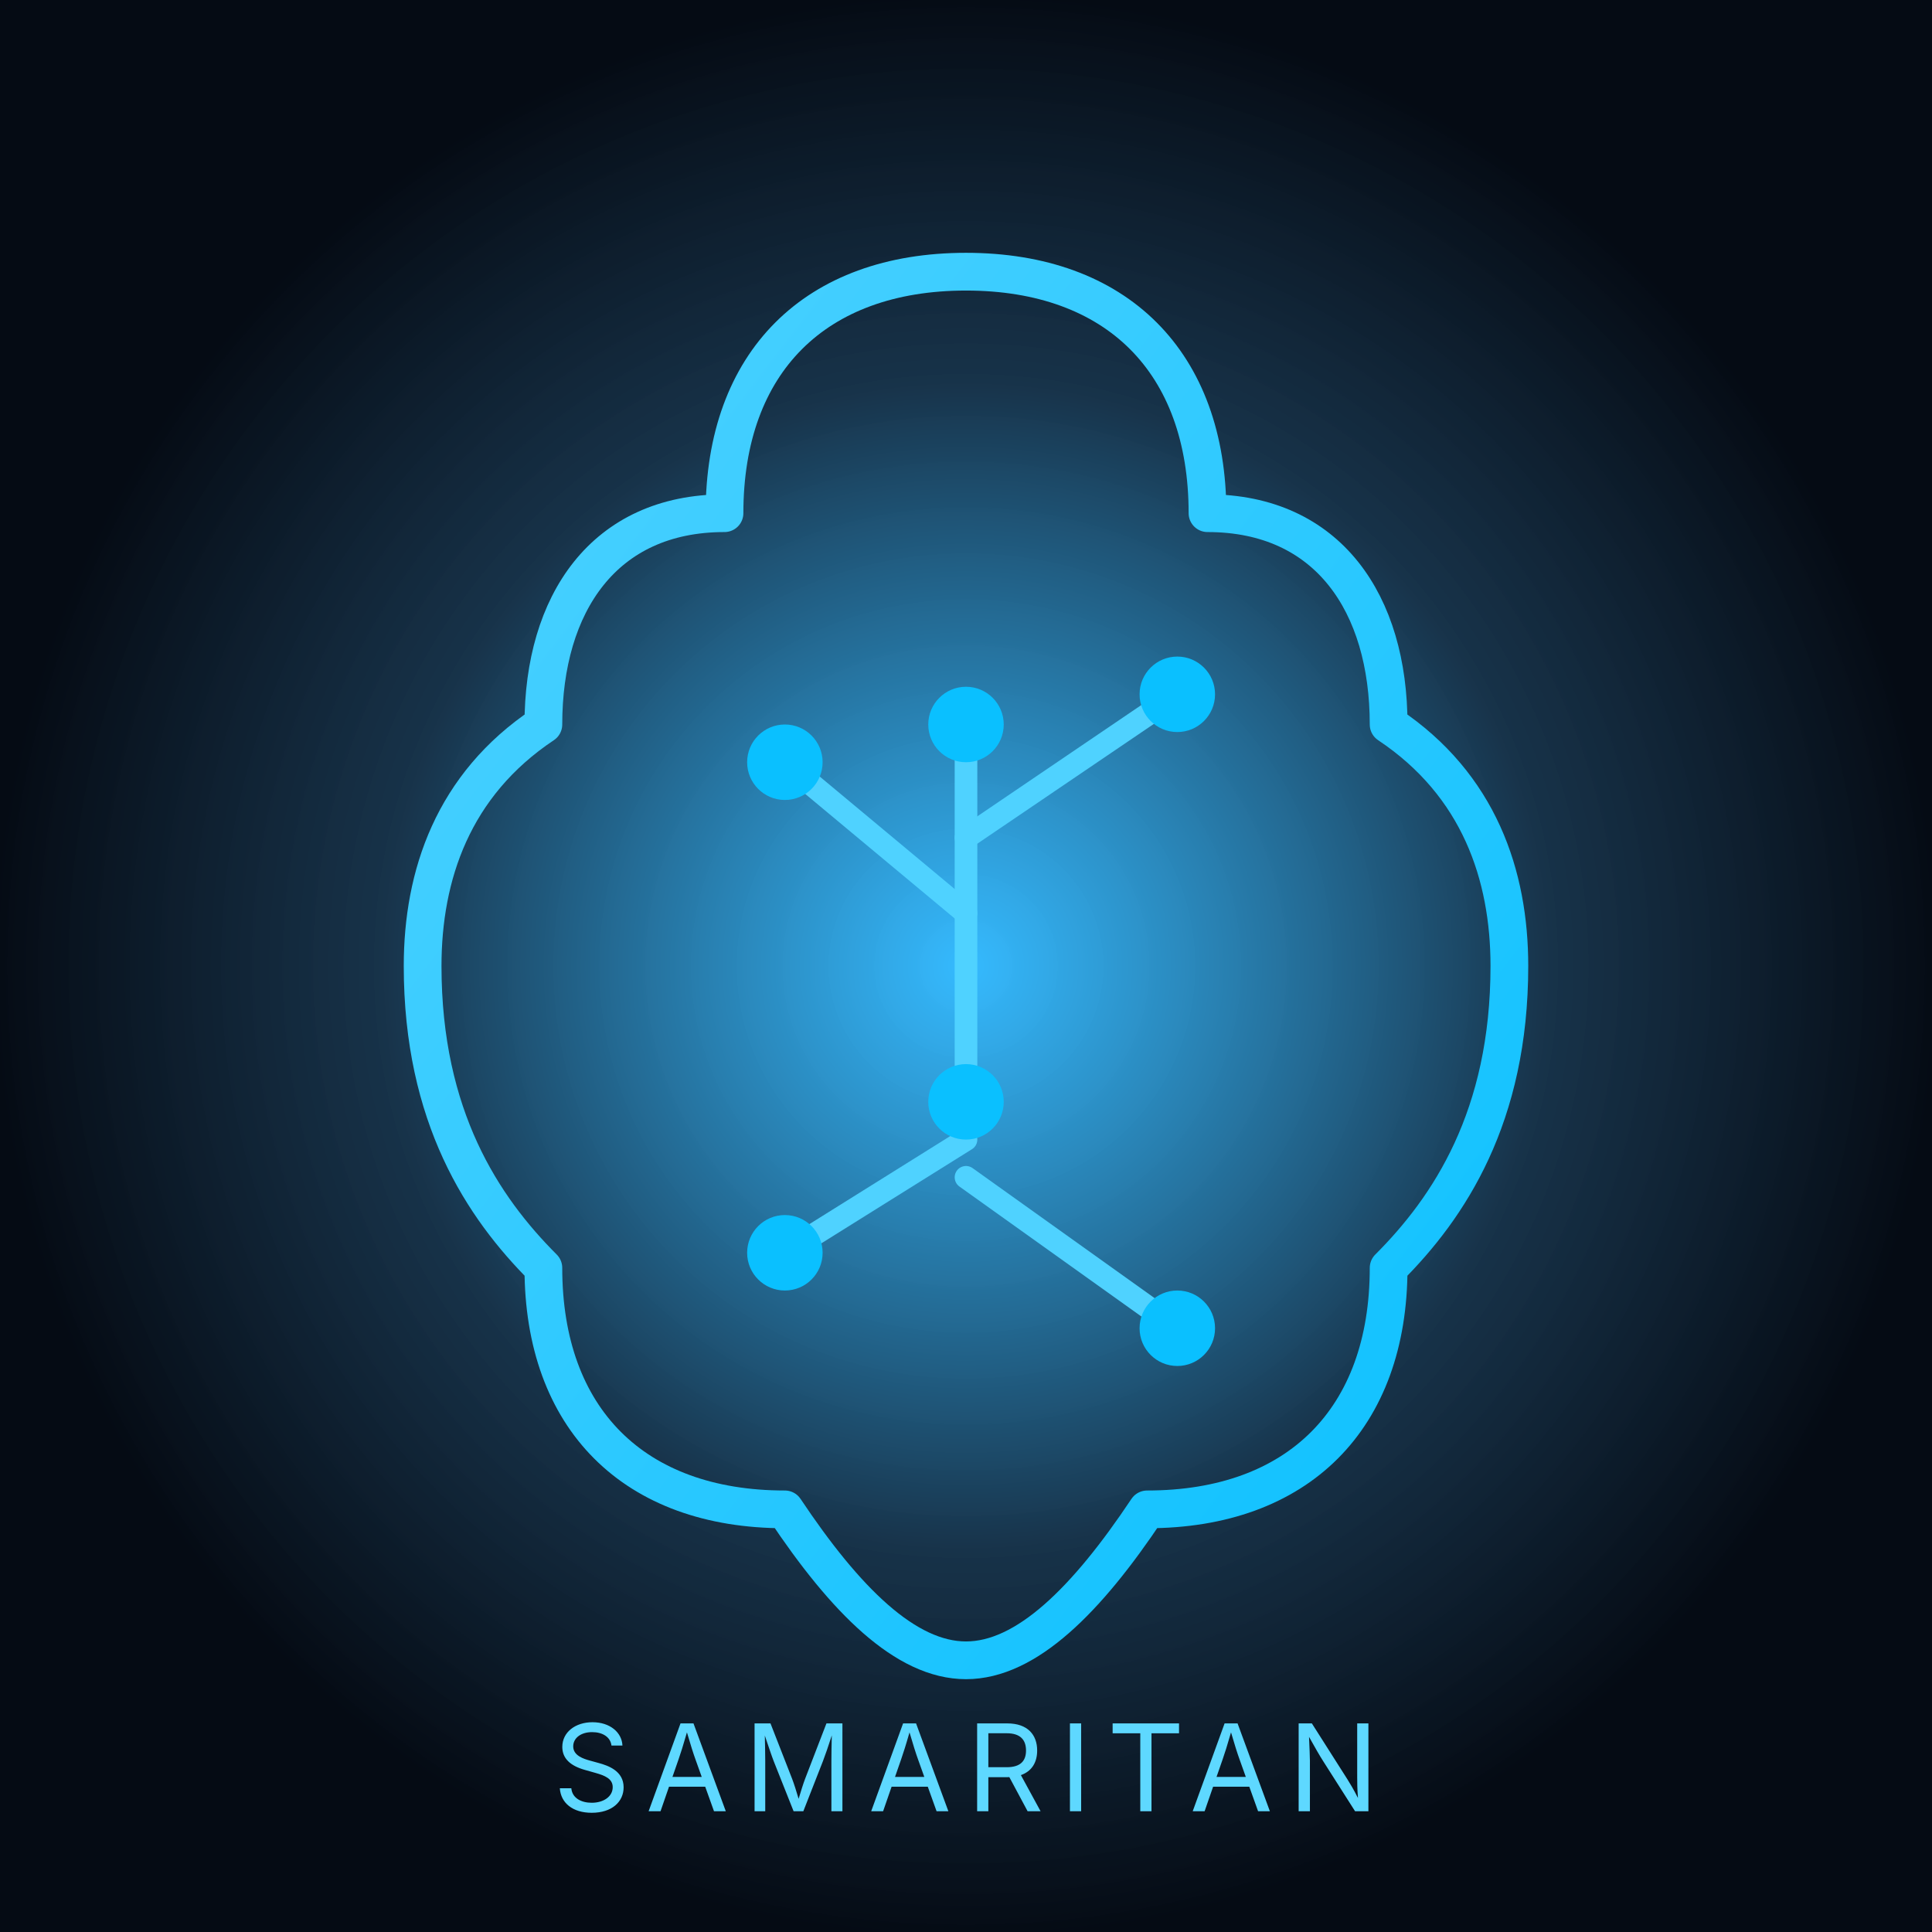
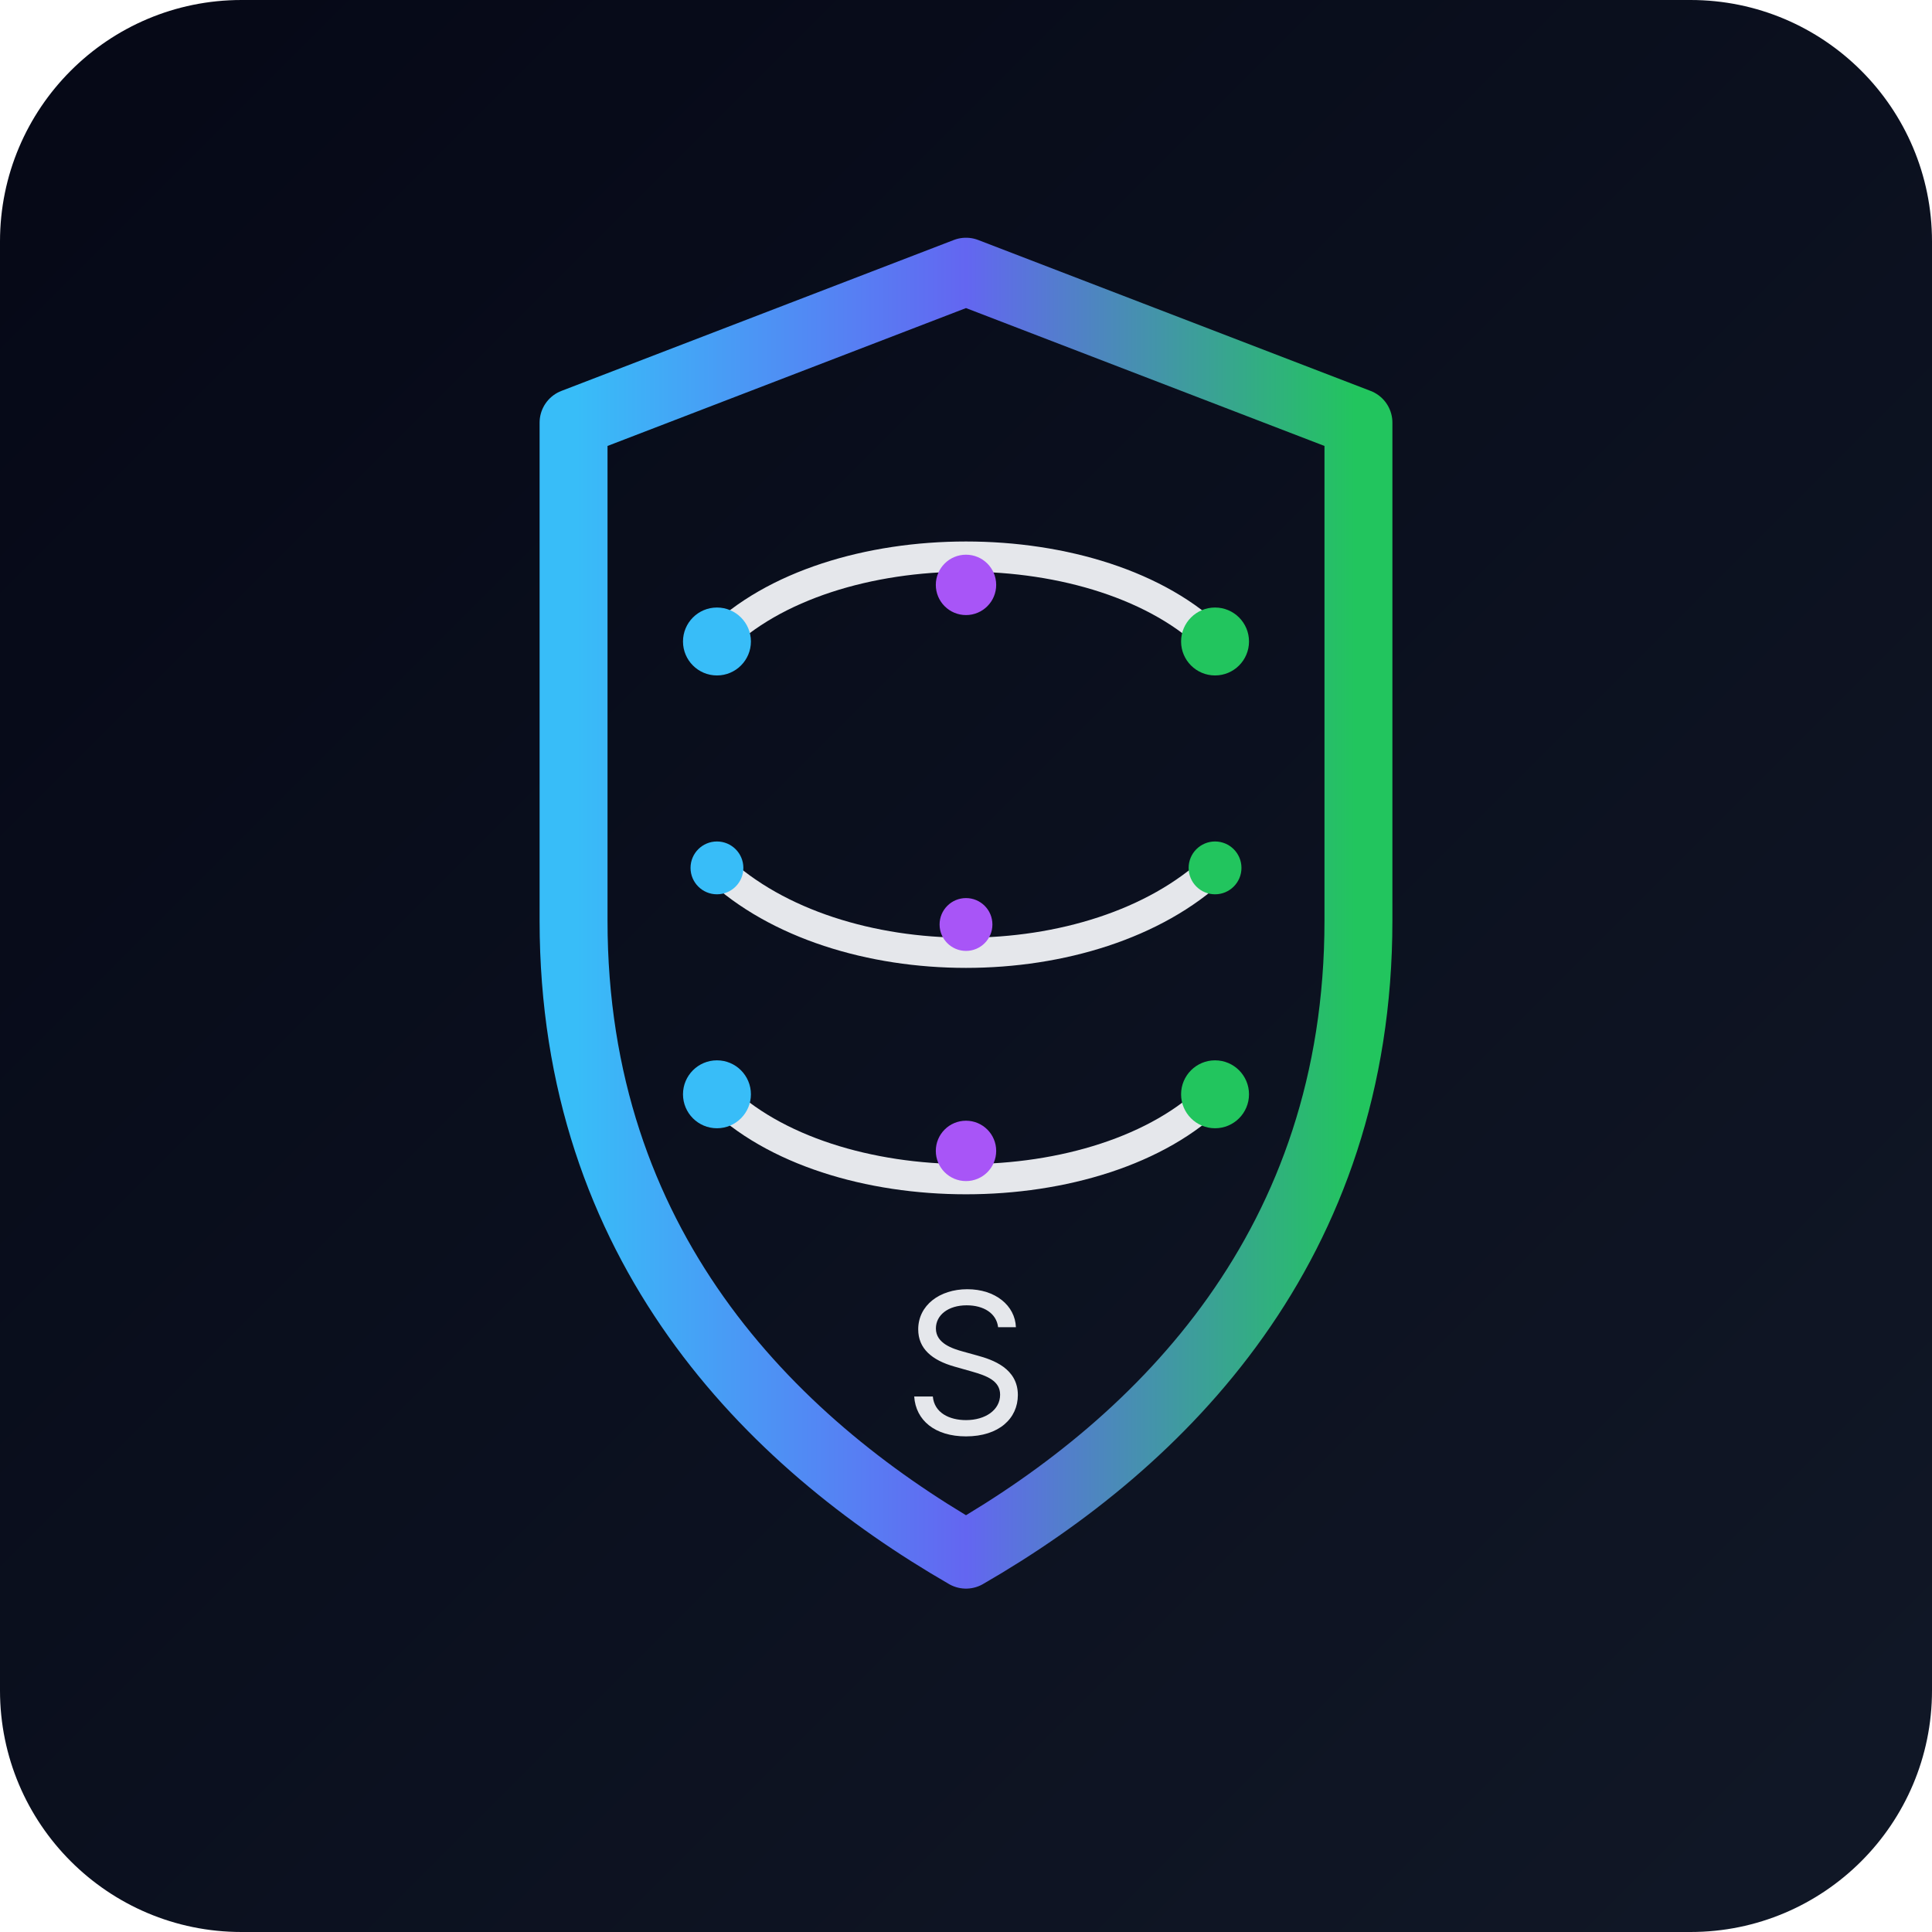
- <svg xmlns="http://www.w3.org/2000/svg" width="512" height="512" viewBox="0 0 512 512">
+ <svg xmlns="http://www.w3.org/2000/svg" width="512" height="512" viewBox="0 0 512 512" role="img" aria-labelledby="title desc">
  <defs>
-     <radialGradient id="bgGlow" cx="50%" cy="50%" r="50%">
-       <stop offset="0%" stop-color="#1fb3ff" stop-opacity="0.9" />
-       <stop offset="60%" stop-color="#0b2840" stop-opacity="0.95" />
-       <stop offset="100%" stop-color="#050b14" stop-opacity="1" />
-     </radialGradient>
-     <linearGradient id="primaryStroke" x1="0%" y1="0%" x2="100%" y2="100%">
-       <stop offset="0%" stop-color="#4fd2ff" />
-       <stop offset="100%" stop-color="#0ac0ff" />
+     <linearGradient id="bg" x1="0%" y1="0%" x2="100%" y2="100%">
+       <stop offset="0%" stop-color="#050816" />
+       <stop offset="100%" stop-color="#111827" />
+     </linearGradient>
+     <linearGradient id="accent" x1="0%" y1="0%" x2="100%" y2="0%">
+       <stop offset="0%" stop-color="#38bdf8" />
+       <stop offset="50%" stop-color="#6366f1" />
+       <stop offset="100%" stop-color="#22c55e" />
    </linearGradient>
  </defs>
-   <rect x="0" y="0" width="512" height="512" fill="url(#bgGlow)" />
-   <g transform="translate(96,72)">
-     <path d="         M160 0         C120 0 96 24 96 64         C64 64 48 88 48 120         C24 136 16 160 16 184         C16 224 32 248 48 264         C48 304 72 328 112 328         C128 352 144 368 160 368         C176 368 192 352 208 328         C248 328 272 304 272 264         C288 248 304 224 304 184         C304 160 296 136 272 120         C272 88 256 64 224 64         C224 24 200 0 160 0         Z" fill="none" stroke="url(#primaryStroke)" stroke-width="10" stroke-linejoin="round" />
-     <line x1="160" y1="20" x2="160" y2="348" stroke="url(#primaryStroke)" stroke-width="6" stroke-linecap="round" />
-     <line x1="160" y1="220" x2="160" y2="120" stroke="#4fd2ff" stroke-width="6" stroke-linecap="round" />
-     <line x1="160" y1="170" x2="112" y2="130" stroke="#4fd2ff" stroke-width="6" stroke-linecap="round" />
-     <line x1="160" y1="150" x2="216" y2="112" stroke="#4fd2ff" stroke-width="6" stroke-linecap="round" />
-     <line x1="160" y1="230" x2="112" y2="260" stroke="#4fd2ff" stroke-width="6" stroke-linecap="round" />
-     <line x1="160" y1="240" x2="216" y2="280" stroke="#4fd2ff" stroke-width="6" stroke-linecap="round" />
-     <circle cx="160" cy="120" r="10" fill="#0ac0ff" />
-     <circle cx="112" cy="130" r="10" fill="#0ac0ff" />
-     <circle cx="216" cy="112" r="10" fill="#0ac0ff" />
-     <circle cx="112" cy="260" r="10" fill="#0ac0ff" />
-     <circle cx="216" cy="280" r="10" fill="#0ac0ff" />
-     <circle cx="160" cy="220" r="10" fill="#0ac0ff" />
-   </g>
-   <text x="50%" y="480" text-anchor="middle" font-family="system-ui, -apple-system, BlinkMacSystemFont, 'SF Pro Text', sans-serif" font-size="32" fill="#5ed8ff" letter-spacing="4">
-     SAMARITAN
+   <rect x="0" y="0" width="512" height="512" fill="url(#bg)" rx="64" ry="64" />
+   <path d="M256 72        L152 112        v132        c0 86 52 138 104 168        c52-30 104-82 104-168        V112        Z" fill="none" stroke="url(#accent)" stroke-width="18" stroke-linejoin="round" />
+   <path d="M190 170        C220 140 292 140 322 170" fill="none" stroke="#e5e7eb" stroke-width="8" stroke-linecap="round" />
+   <path d="M190 230        C222 260 290 260 322 230" fill="none" stroke="#e5e7eb" stroke-width="8" stroke-linecap="round" />
+   <path d="M190 290        C220 320 292 320 322 290" fill="none" stroke="#e5e7eb" stroke-width="8" stroke-linecap="round" />
+   <circle cx="190" cy="170" r="9" fill="#38bdf8" />
+   <circle cx="256" cy="155" r="8" fill="#a855f7" />
+   <circle cx="322" cy="170" r="9" fill="#22c55e" />
+   <circle cx="190" cy="230" r="7" fill="#38bdf8" />
+   <circle cx="256" cy="245" r="7" fill="#a855f7" />
+   <circle cx="322" cy="230" r="7" fill="#22c55e" />
+   <circle cx="190" cy="290" r="9" fill="#38bdf8" />
+   <circle cx="256" cy="305" r="8" fill="#a855f7" />
+   <circle cx="322" cy="290" r="9" fill="#22c55e" />
+   <text x="256" y="380" text-anchor="middle" font-family="system-ui, -apple-system, BlinkMacSystemFont, 'SF Pro Text', sans-serif" font-size="52" fill="#e5e7eb" letter-spacing="2">
+     S
  </text>
</svg>
